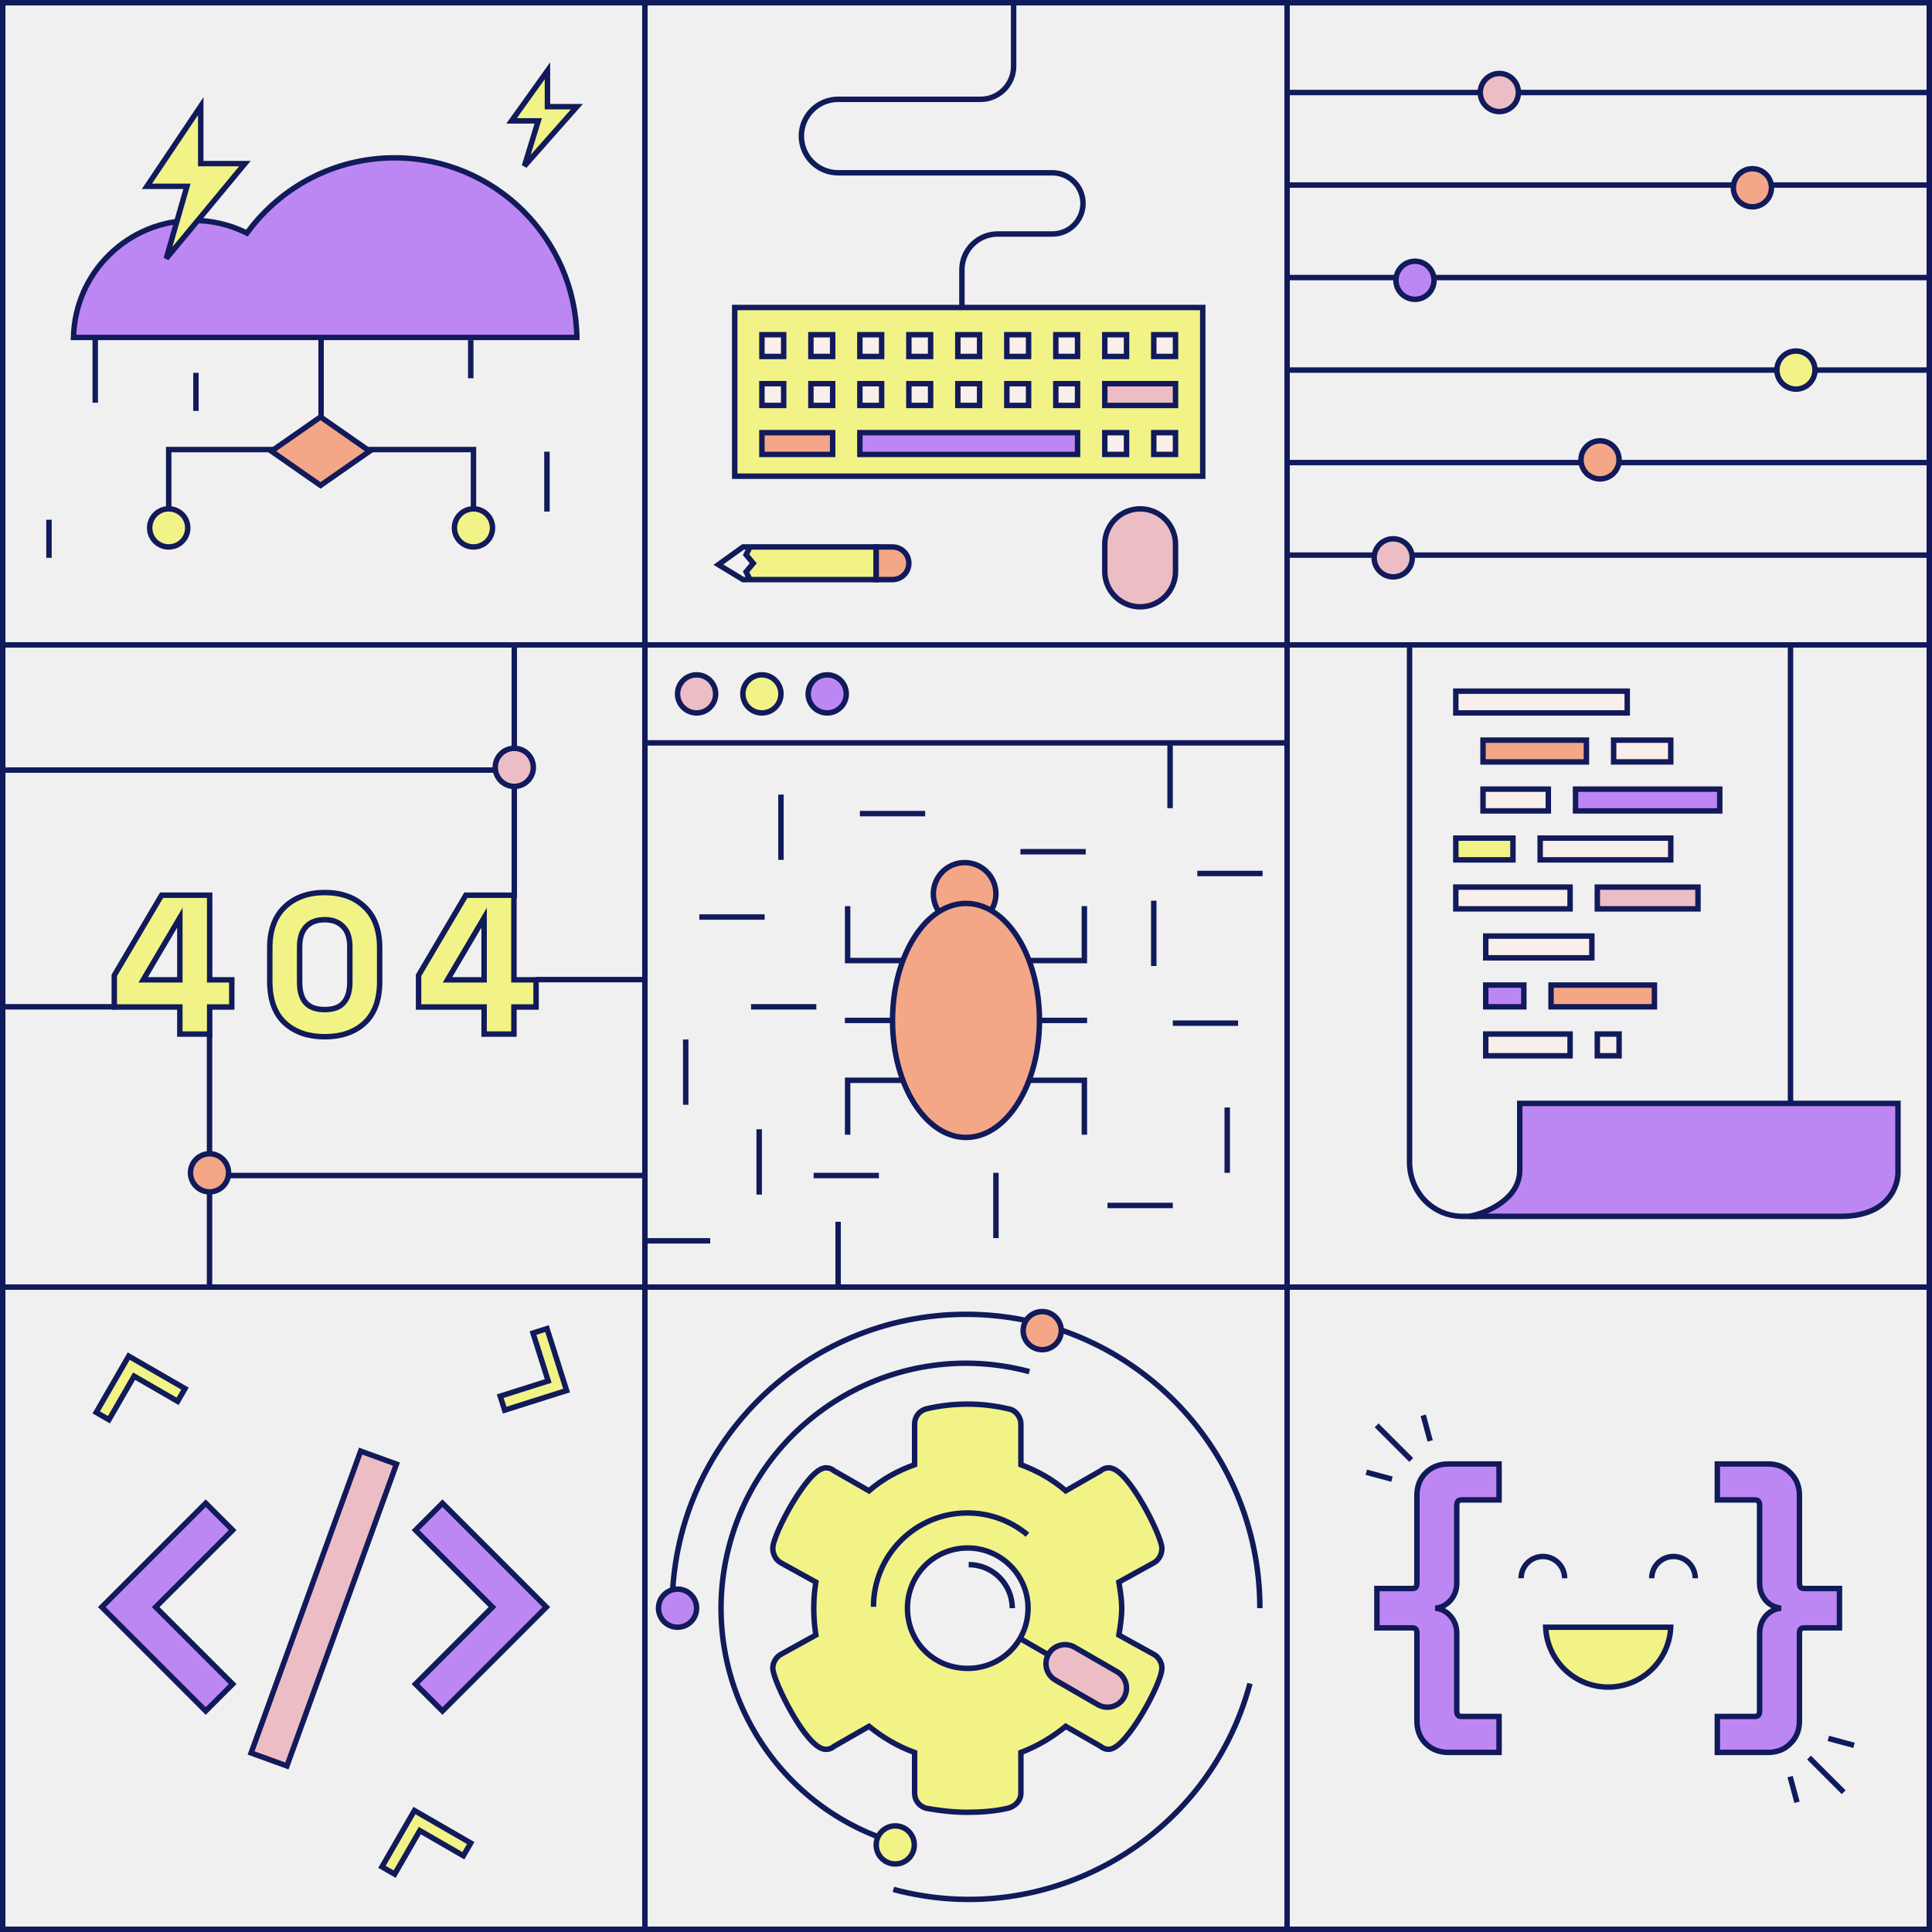
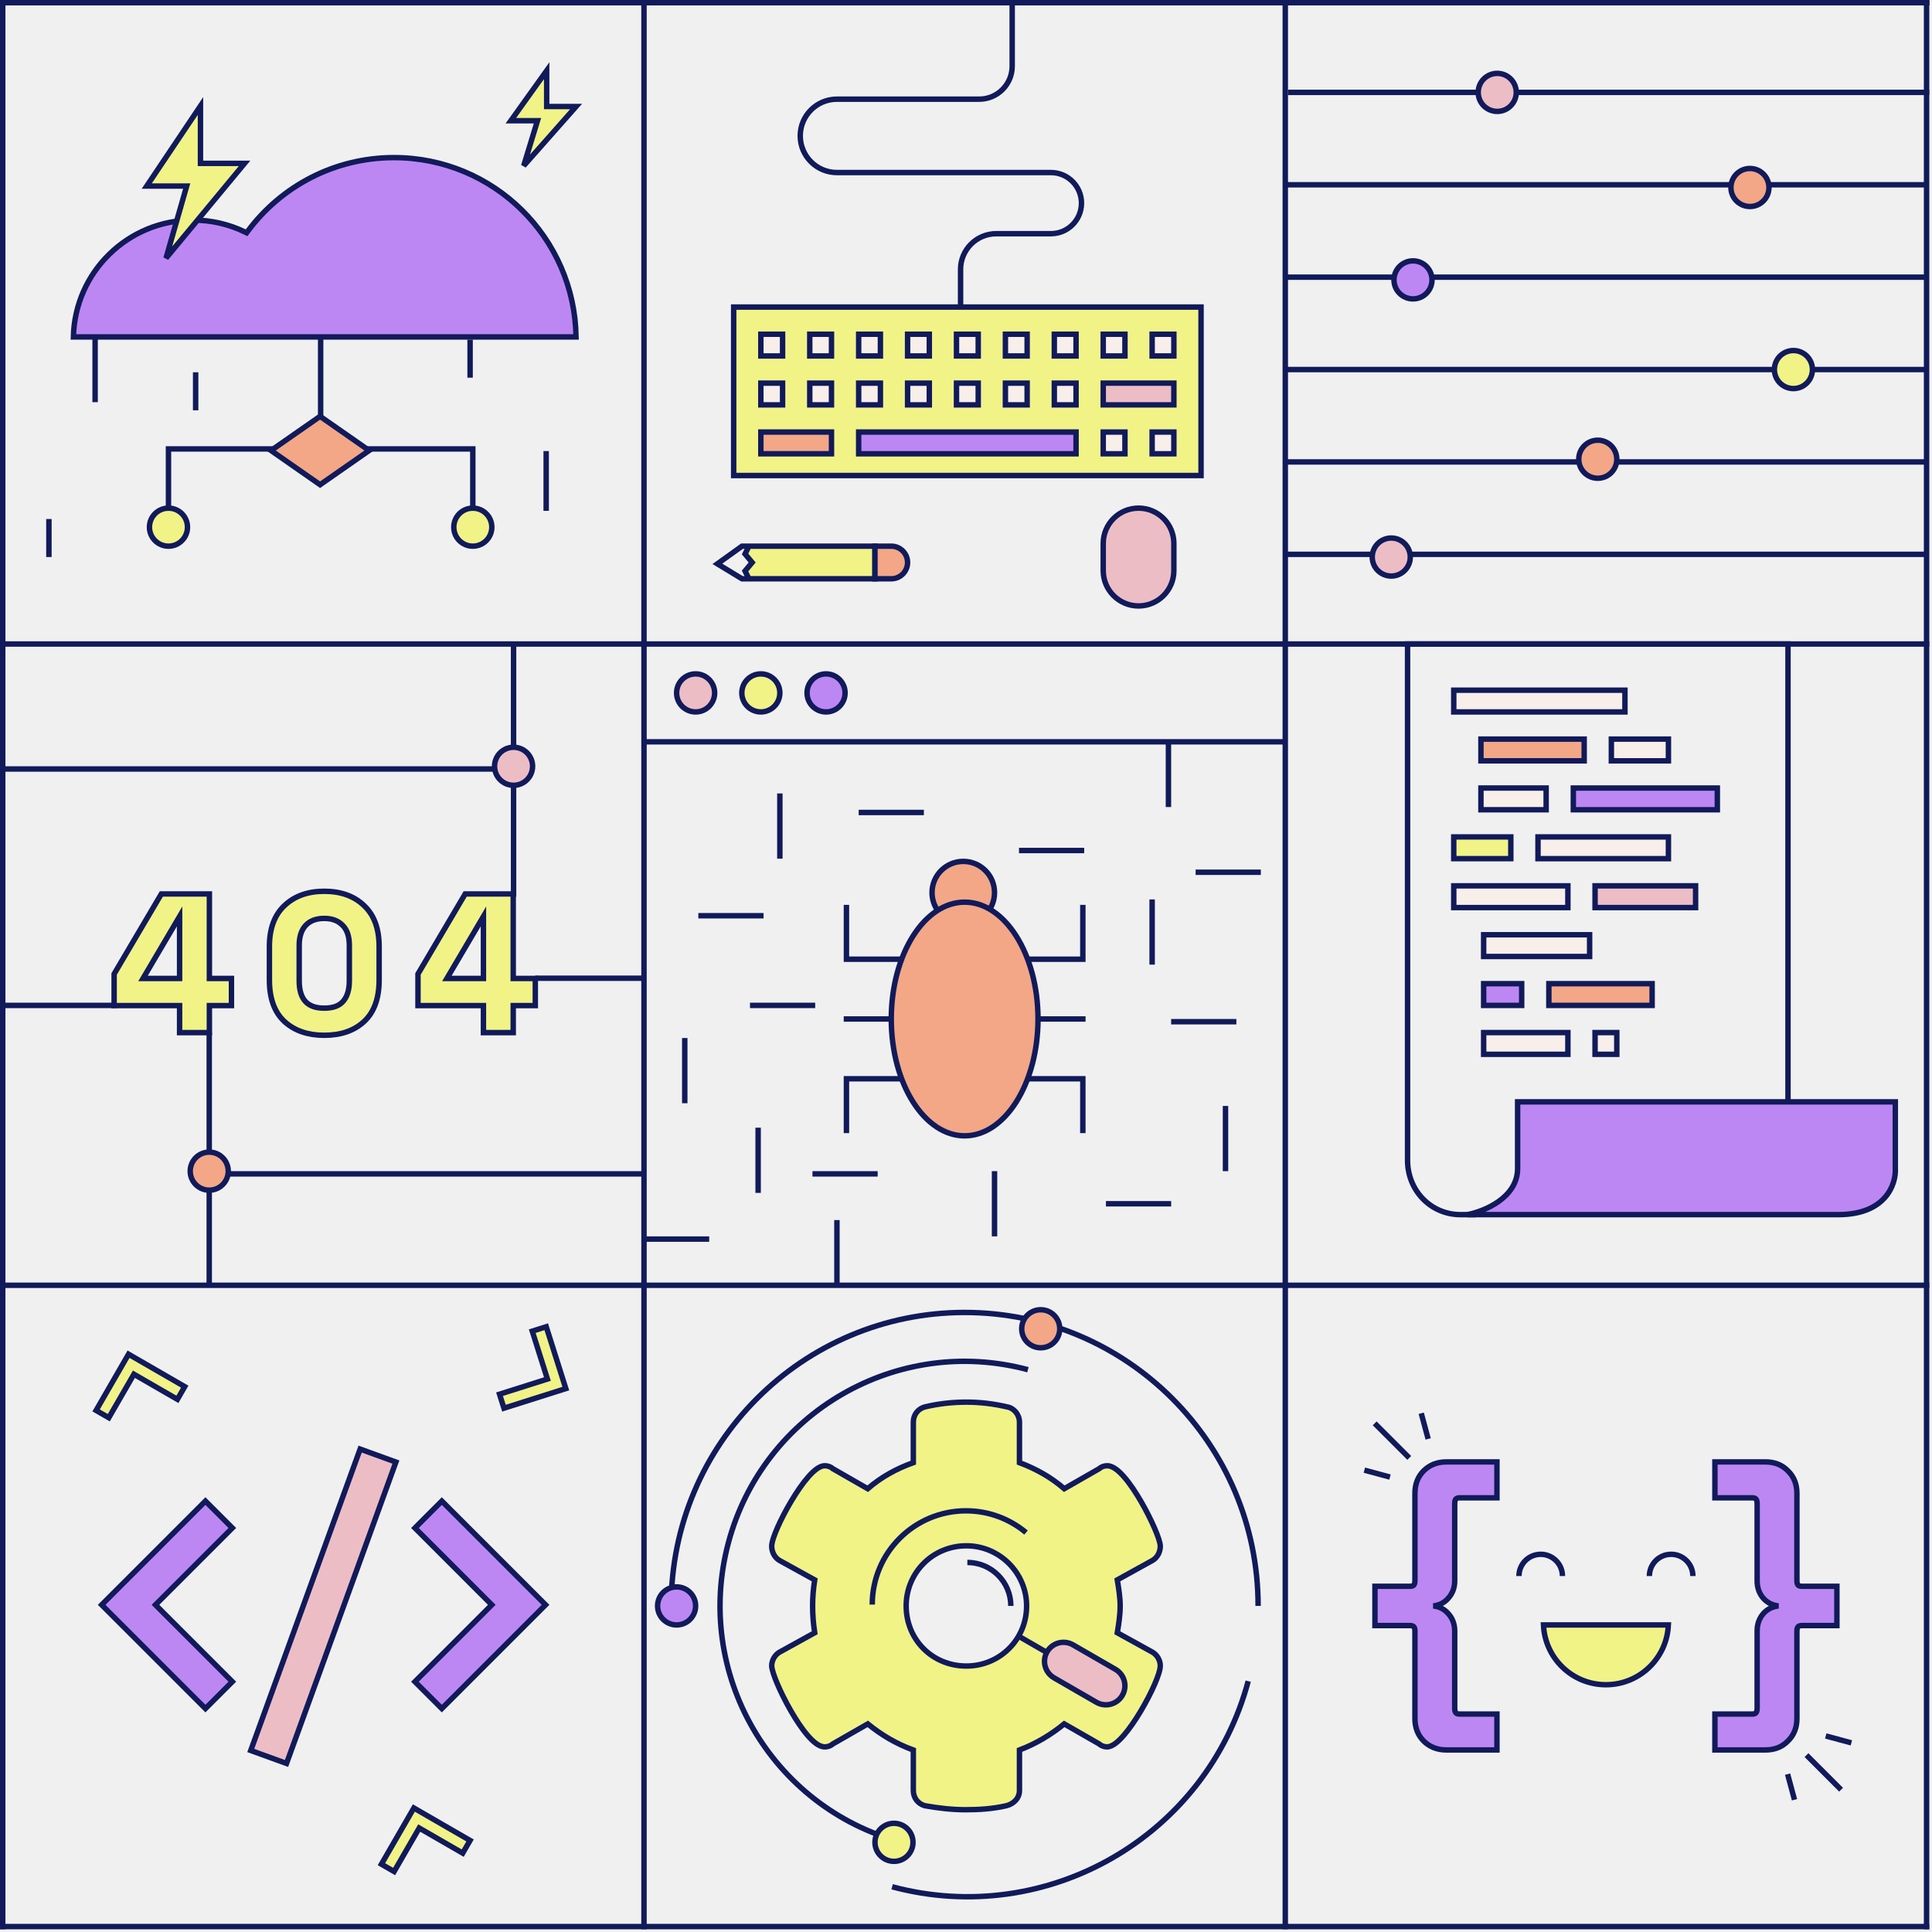
- <svg xmlns="http://www.w3.org/2000/svg" width="710" height="710" viewBox="0 0 710 710" fill="none">
+ <svg xmlns="http://www.w3.org/2000/svg" width="711" height="711" viewBox="0 0 711 711" fill="none">
  <path vector-effect="non-scaling-stroke" d="M356 575C364.837 575 372 582.163 372 591M331.706 677.933C283.694 665.069 255.202 615.718 268.067 567.706C280.931 519.694 330.282 491.202 378.294 504.067M247 591C247 531.353 295.353 483 355 483C414.647 483 463 531.353 463 591M459.354 618.694C444.059 675.775 385.387 709.649 328.306 694.354M321 590.5C321 571.446 336.446 556 355.5 556C363.905 556 371.607 559.005 377.592 564M386.134 608.644L374.876 602.144" stroke="#111A5A" stroke-width="2" />
  <path vector-effect="non-scaling-stroke" d="M473 68H709M474 34H710M473 204H709M473 102H709M473 136H709M473 170H709" stroke="#111A5A" stroke-width="2" />
  <path vector-effect="non-scaling-stroke" d="M276.268 207.64L276.802 207L276.268 206.36L274.187 203.862L275.618 201H322V213H275.618L274.187 210.138L276.268 207.64ZM48.78 506.6L40.037 521.743L35.366 519.046L47.305 498.366L67.985 510.305L65.288 514.977L50.146 506.234L49.28 505.734L48.78 506.6ZM153.78 673.6L145.037 688.742L140.366 686.046L152.305 665.366L172.985 677.305L170.288 681.977L155.146 673.234L154.28 672.734L153.78 673.6ZM201.156 506.553L195.878 489.884L201.02 488.255L208.229 511.02L185.464 518.229L183.836 513.086L200.505 507.808L201.458 507.506L201.156 506.553ZM270 113H442V175H270V113ZM535 308H556V316H535V308ZM287 255C287 258.866 283.866 262 280 262C276.134 262 273 258.866 273 255C273 251.134 276.134 248 280 248C283.866 248 287 251.134 287 255ZM69 194C69 197.866 65.866 201 62 201C58.134 201 55 197.866 55 194C55 190.134 58.134 187 62 187C65.866 187 69 190.134 69 194ZM667 136C667 139.866 663.866 143 660 143C656.134 143 653 139.866 653 136C653 132.134 656.134 129 660 129C663.866 129 667 132.134 667 136ZM613.979 598C613.455 610.239 603.367 620 591 620C578.633 620 568.545 610.239 568.021 598H613.979ZM174 201C170.134 201 167 197.866 167 194C167 190.134 170.134 187 174 187C177.866 187 181 190.134 181 194C181 197.866 177.866 201 174 201ZM336 678C336 681.866 332.866 685 329 685C325.134 685 322 681.866 322 678C322 674.134 325.134 671 329 671C332.866 671 336 674.134 336 678Z" fill="#F1F387" stroke="#111A5A" stroke-width="2" />
  <path vector-effect="non-scaling-stroke" d="M366 328.5C366 334.851 360.851 340 354.5 340C348.149 340 343 334.851 343 328.5C343 322.149 348.149 317 354.5 317C360.851 317 366 322.149 366 328.5Z" fill="#F3A787" stroke="#111A5A" stroke-width="2" />
  <mask id="path-5-inside-1" fill="white">
    <path vector-effect="non-scaling-stroke" d="M279 122H289V132H279V122Z" />
    <path vector-effect="non-scaling-stroke" d="M315 122H325V132H315V122Z" />
    <path vector-effect="non-scaling-stroke" d="M351 122H361V132H351V122Z" />
    <path vector-effect="non-scaling-stroke" d="M387 122H397V132H387V122Z" />
    <path vector-effect="non-scaling-stroke" d="M423 122H433V132H423V122Z" />
    <path vector-effect="non-scaling-stroke" d="M297 122H307V132H297V122Z" />
    <path vector-effect="non-scaling-stroke" d="M333 122H343V132H333V122Z" />
    <path vector-effect="non-scaling-stroke" d="M369 122H379V132H369V122Z" />
    <path vector-effect="non-scaling-stroke" d="M405 122H415V132H405V122Z" />
    <path vector-effect="non-scaling-stroke" d="M423 158H433V168H423V158Z" />
    <path vector-effect="non-scaling-stroke" d="M405 158H415V168H405V158Z" />
    <path vector-effect="non-scaling-stroke" d="M279 140H289V150H279V140Z" />
    <path vector-effect="non-scaling-stroke" d="M315 140H325V150H315V140Z" />
    <path vector-effect="non-scaling-stroke" d="M351 140H361V150H351V140Z" />
    <path vector-effect="non-scaling-stroke" d="M387 140H397V150H387V140Z" />
    <path vector-effect="non-scaling-stroke" d="M297 140H307V150H297V140Z" />
    <path vector-effect="non-scaling-stroke" d="M333 140H343V150H333V140Z" />
    <path vector-effect="non-scaling-stroke" d="M369 140H379V150H369V140Z" />
    <path vector-effect="non-scaling-stroke" d="M534 253H599V263H534V253Z" />
    <path vector-effect="non-scaling-stroke" d="M592 271H615V281H592V271Z" />
    <path vector-effect="non-scaling-stroke" d="M565 307H615V317H565V307Z" />
    <path vector-effect="non-scaling-stroke" d="M534 325H578V335H534V325Z" />
    <path vector-effect="non-scaling-stroke" d="M544 289H570V299H544V289Z" />
    <path vector-effect="non-scaling-stroke" d="M545 343H586V353H545V343Z" />
    <path vector-effect="non-scaling-stroke" d="M545 379H578V389H545V379Z" />
    <path vector-effect="non-scaling-stroke" d="M586 379H596V389H586V379Z" />
  </mask>
  <path vector-effect="non-scaling-stroke" d="M279 122H289V132H279V122Z" fill="#F8EEEA" />
  <path vector-effect="non-scaling-stroke" d="M315 122H325V132H315V122Z" fill="#F8EEEA" />
  <path vector-effect="non-scaling-stroke" d="M351 122H361V132H351V122Z" fill="#F8EEEA" />
  <path vector-effect="non-scaling-stroke" d="M387 122H397V132H387V122Z" fill="#F8EEEA" />
  <path vector-effect="non-scaling-stroke" d="M423 122H433V132H423V122Z" fill="#F8EEEA" />
  <path vector-effect="non-scaling-stroke" d="M297 122H307V132H297V122Z" fill="#F8EEEA" />
  <path vector-effect="non-scaling-stroke" d="M333 122H343V132H333V122Z" fill="#F8EEEA" />
  <path vector-effect="non-scaling-stroke" d="M369 122H379V132H369V122Z" fill="#F8EEEA" />
  <path vector-effect="non-scaling-stroke" d="M405 122H415V132H405V122Z" fill="#F8EEEA" />
  <path vector-effect="non-scaling-stroke" d="M423 158H433V168H423V158Z" fill="#F8EEEA" />
  <path vector-effect="non-scaling-stroke" d="M405 158H415V168H405V158Z" fill="#F8EEEA" />
  <path vector-effect="non-scaling-stroke" d="M279 140H289V150H279V140Z" fill="#F8EEEA" />
  <path vector-effect="non-scaling-stroke" d="M315 140H325V150H315V140Z" fill="#F8EEEA" />
  <path vector-effect="non-scaling-stroke" d="M351 140H361V150H351V140Z" fill="#F8EEEA" />
  <path vector-effect="non-scaling-stroke" d="M387 140H397V150H387V140Z" fill="#F8EEEA" />
  <path vector-effect="non-scaling-stroke" d="M297 140H307V150H297V140Z" fill="#F8EEEA" />
  <path vector-effect="non-scaling-stroke" d="M333 140H343V150H333V140Z" fill="#F8EEEA" />
  <path vector-effect="non-scaling-stroke" d="M369 140H379V150H369V140Z" fill="#F8EEEA" />
  <path vector-effect="non-scaling-stroke" d="M534 253H599V263H534V253Z" fill="#F8EEEA" />
  <path vector-effect="non-scaling-stroke" d="M592 271H615V281H592V271Z" fill="#F8EEEA" />
  <path vector-effect="non-scaling-stroke" d="M565 307H615V317H565V307Z" fill="#F8EEEA" />
  <path vector-effect="non-scaling-stroke" d="M534 325H578V335H534V325Z" fill="#F8EEEA" />
  <path vector-effect="non-scaling-stroke" d="M544 289H570V299H544V289Z" fill="#F8EEEA" />
  <path vector-effect="non-scaling-stroke" d="M545 343H586V353H545V343Z" fill="#F8EEEA" />
  <path vector-effect="non-scaling-stroke" d="M545 379H578V389H545V379Z" fill="#F8EEEA" />
  <path vector-effect="non-scaling-stroke" d="M586 379H596V389H586V379Z" fill="#F8EEEA" />
  <path vector-effect="non-scaling-stroke" d="M279 122H289V132H279V122Z" stroke="#111A5A" stroke-width="4" mask="url(#path-5-inside-1)" />
  <path vector-effect="non-scaling-stroke" d="M315 122H325V132H315V122Z" stroke="#111A5A" stroke-width="4" mask="url(#path-5-inside-1)" />
  <path vector-effect="non-scaling-stroke" d="M351 122H361V132H351V122Z" stroke="#111A5A" stroke-width="4" mask="url(#path-5-inside-1)" />
  <path vector-effect="non-scaling-stroke" d="M387 122H397V132H387V122Z" stroke="#111A5A" stroke-width="4" mask="url(#path-5-inside-1)" />
  <path vector-effect="non-scaling-stroke" d="M423 122H433V132H423V122Z" stroke="#111A5A" stroke-width="4" mask="url(#path-5-inside-1)" />
  <path vector-effect="non-scaling-stroke" d="M297 122H307V132H297V122Z" stroke="#111A5A" stroke-width="4" mask="url(#path-5-inside-1)" />
  <path vector-effect="non-scaling-stroke" d="M333 122H343V132H333V122Z" stroke="#111A5A" stroke-width="4" mask="url(#path-5-inside-1)" />
  <path vector-effect="non-scaling-stroke" d="M369 122H379V132H369V122Z" stroke="#111A5A" stroke-width="4" mask="url(#path-5-inside-1)" />
  <path vector-effect="non-scaling-stroke" d="M405 122H415V132H405V122Z" stroke="#111A5A" stroke-width="4" mask="url(#path-5-inside-1)" />
  <path vector-effect="non-scaling-stroke" d="M423 158H433V168H423V158Z" stroke="#111A5A" stroke-width="4" mask="url(#path-5-inside-1)" />
  <path vector-effect="non-scaling-stroke" d="M405 158H415V168H405V158Z" stroke="#111A5A" stroke-width="4" mask="url(#path-5-inside-1)" />
  <path vector-effect="non-scaling-stroke" d="M279 140H289V150H279V140Z" stroke="#111A5A" stroke-width="4" mask="url(#path-5-inside-1)" />
  <path vector-effect="non-scaling-stroke" d="M315 140H325V150H315V140Z" stroke="#111A5A" stroke-width="4" mask="url(#path-5-inside-1)" />
  <path vector-effect="non-scaling-stroke" d="M351 140H361V150H351V140Z" stroke="#111A5A" stroke-width="4" mask="url(#path-5-inside-1)" />
  <path vector-effect="non-scaling-stroke" d="M387 140H397V150H387V140Z" stroke="#111A5A" stroke-width="4" mask="url(#path-5-inside-1)" />
  <path vector-effect="non-scaling-stroke" d="M297 140H307V150H297V140Z" stroke="#111A5A" stroke-width="4" mask="url(#path-5-inside-1)" />
  <path vector-effect="non-scaling-stroke" d="M333 140H343V150H333V140Z" stroke="#111A5A" stroke-width="4" mask="url(#path-5-inside-1)" />
  <path vector-effect="non-scaling-stroke" d="M369 140H379V150H369V140Z" stroke="#111A5A" stroke-width="4" mask="url(#path-5-inside-1)" />
  <path vector-effect="non-scaling-stroke" d="M534 253H599V263H534V253Z" stroke="#111A5A" stroke-width="4" mask="url(#path-5-inside-1)" />
  <path vector-effect="non-scaling-stroke" d="M592 271H615V281H592V271Z" stroke="#111A5A" stroke-width="4" mask="url(#path-5-inside-1)" />
  <path vector-effect="non-scaling-stroke" d="M565 307H615V317H565V307Z" stroke="#111A5A" stroke-width="4" mask="url(#path-5-inside-1)" />
  <path vector-effect="non-scaling-stroke" d="M534 325H578V335H534V325Z" stroke="#111A5A" stroke-width="4" mask="url(#path-5-inside-1)" />
  <path vector-effect="non-scaling-stroke" d="M544 289H570V299H544V289Z" stroke="#111A5A" stroke-width="4" mask="url(#path-5-inside-1)" />
  <path vector-effect="non-scaling-stroke" d="M545 343H586V353H545V343Z" stroke="#111A5A" stroke-width="4" mask="url(#path-5-inside-1)" />
  <path vector-effect="non-scaling-stroke" d="M545 379H578V389H545V379Z" stroke="#111A5A" stroke-width="4" mask="url(#path-5-inside-1)" />
  <path vector-effect="non-scaling-stroke" d="M586 379H596V389H586V379Z" stroke="#111A5A" stroke-width="4" mask="url(#path-5-inside-1)" />
  <path vector-effect="non-scaling-stroke" d="M35 148L35 124M72 151V137M18 205L18 191M173 139V125M201 188V166M118 124V165.212M118 165.212H62V188M118 165.212H174V188" stroke="#111A5A" stroke-width="2" />
  <path vector-effect="non-scaling-stroke" d="M353.5 113.5V99.141C353.5 91.884 359.384 86 366.642 86H386.75C392.963 86 398 80.963 398 74.75C398 68.537 392.963 63.5 386.75 63.5H308C300.544 63.5 294.5 57.456 294.5 50C294.5 42.544 300.544 36.5 308 36.5H360.352C367.061 36.5 372.5 31.061 372.5 24.352V1.5M474 1H710M237 273H473M543 447H537.5C526.454 447 518 438.046 518 427V237H658V405.5M43 370H1M187 283H0M237 432H77M77 432V380M77 432L77 473M237 360H197M189 237V330M275 201H273.059L264 207.5L273.059 213H275" stroke="#111A5A" stroke-width="2" />
  <path vector-effect="non-scaling-stroke" d="M518.627 536.535L505.899 523.807M525.58 529.534L523.036 520.104M511.534 543.58L502.104 541.036" stroke="#111A5A" stroke-width="2" />
  <path vector-effect="non-scaling-stroke" d="M664.807 645.899L677.535 658.627M657.854 652.9L660.398 662.331M671.9 638.854L681.331 641.398" stroke="#111A5A" stroke-width="2" />
  <path vector-effect="non-scaling-stroke" d="M287 316V292M281 337H257M300 370H276M340 299L316 299M399 313L375 313M430 297V273M424 355V331M455 376H431M431 443H407M323 432H299M261 456H237M252 406V382M366 455V431M308 473V449M279 439V415M451 431V407M464 321L440 321M331.5 353H311.5V333M328 375H310.5M311.5 417V397H331.5M378.5 397H398.5V417M382 375H399.5M398.5 333L398.5 353H378.5" stroke="#111A5A" stroke-width="2" />
  <path vector-effect="non-scaling-stroke" d="M559 580C559 575.582 562.582 572 567 572C571.418 572 575 575.582 575 580M607 580C607 575.582 610.582 572 615 572C619.418 572 623 575.582 623 580" stroke="#111A5A" stroke-width="2" />
  <path vector-effect="non-scaling-stroke" d="M587 326H624V334H587V326ZM406 141H432V149H406V141ZM432 200V210C432 217.18 426.18 223 419 223C411.82 223 406 217.18 406 210V200C406 192.82 411.82 187 419 187C426.18 187 432 192.82 432 200ZM519 205C519 208.866 515.866 212 512 212C508.134 212 505 208.866 505 205C505 201.134 508.134 198 512 198C515.866 198 519 201.134 519 205ZM263 255C263 258.866 259.866 262 256 262C252.134 262 249 258.866 249 255C249 251.134 252.134 248 256 248C259.866 248 263 251.134 263 255ZM558 34C558 37.866 554.866 41 551 41C547.134 41 544 37.866 544 34C544 30.134 547.134 27 551 27C554.866 27 558 30.134 558 34ZM196 282C196 285.866 192.866 289 189 289C185.134 289 182 285.866 182 282C182 278.134 185.134 275 189 275C192.866 275 196 278.134 196 282ZM92.281 644.202L132.537 533.281L145.698 538.057L105.441 648.978L92.281 644.202ZM394.892 605.33L410.481 614.33C413.829 616.263 414.976 620.544 413.043 623.892C411.11 627.24 406.829 628.388 403.481 626.455L387.892 617.455C384.544 615.522 383.397 611.24 385.33 607.892C387.263 604.544 391.544 603.397 394.892 605.33Z" fill="#EDBDC6" stroke="#111A5A" stroke-width="2" />
  <path vector-effect="non-scaling-stroke" d="M322 201H328C331.314 201 334 203.686 334 207C334 210.314 331.314 213 328 213H322V201ZM280 159H306V167H280V159ZM570 362H608V370H570V362ZM545 272H583V280H545V272ZM595 169C595 172.866 591.866 176 588 176C584.134 176 581 172.866 581 169C581 165.134 584.134 162 588 162C591.866 162 595 165.134 595 169ZM382 375C382 386.989 378.906 397.797 373.955 405.576C368.998 413.367 362.272 418 355 418C347.728 418 341.002 413.367 336.045 405.576C331.094 397.797 328 386.989 328 375C328 363.011 331.094 352.203 336.045 344.424C341.002 336.633 347.728 332 355 332C362.272 332 368.998 336.633 373.955 344.424C378.906 352.203 382 363.011 382 375ZM651 69C651 72.866 647.866 76 644 76C640.134 76 637 72.866 637 69C637 65.134 640.134 62 644 62C647.866 62 651 65.134 651 69ZM117.799 178.379L99.749 165.799L117.799 153.219L135.849 165.799L117.799 178.379ZM84 431C84 434.866 80.866 438 77 438C73.134 438 70 434.866 70 431C70 427.134 73.134 424 77 424C80.866 424 84 427.134 84 431ZM390 489C390 492.866 386.866 496 383 496C379.134 496 376 492.866 376 489C376 485.134 379.134 482 383 482C386.866 482 390 485.134 390 489Z" fill="#F3A787" stroke="#111A5A" stroke-width="2" />
  <path vector-effect="non-scaling-stroke" d="M66.091 379.019V380.019H67.091H76.056H77.056V379.019V370.071H84.18H85.18V369.071V361.085V360.085H84.18H77.056V329.981V328.981H76.056H59.948H59.377L59.087 329.473L42.139 358.195L42 358.43V358.703V369.071V370.071H43H66.091V379.019ZM104.722 375.972L104.727 375.977C108.452 379.355 113.356 381 119.336 381C125.359 381 130.267 379.357 133.949 375.972L133.949 375.972C137.723 372.499 139.525 367.33 139.525 360.665V348.335C139.525 341.848 137.719 336.761 133.96 333.248C130.28 329.719 125.367 328 119.336 328C113.346 328 108.437 329.721 104.714 333.245C100.953 336.758 99.147 341.847 99.147 348.335V360.665C99.147 367.33 100.948 372.499 104.722 375.972ZM126.288 368.482L126.288 368.482L126.279 368.492C124.9 370.107 122.664 371.014 119.336 371.014C116.103 371.014 113.856 370.143 112.402 368.568C110.933 366.979 110.111 364.499 110.111 360.945V347.915C110.111 344.63 110.951 342.219 112.501 340.543C114.093 338.872 116.326 337.986 119.336 337.986C122.252 337.986 124.447 338.849 126.043 340.486L126.052 340.496L126.061 340.504C127.672 342.075 128.56 344.484 128.56 347.915V360.945C128.56 364.347 127.755 366.81 126.288 368.482ZM177.912 379.019V380.019H178.912H187.876H188.876V379.019V370.071H196H197V369.071V361.085V360.085H196H188.876V329.981V328.981H187.876H171.769H171.197L170.907 329.473L153.959 358.195L153.821 358.43V358.703V369.071V370.071H154.821H177.912V379.019ZM424.198 608.064L424.183 608.055L424.167 608.047L411.179 600.873C411.716 597.639 412.234 594.326 412.234 591C412.234 587.942 411.716 584.644 411.179 581.416L424.167 574.243L424.183 574.234L424.198 574.225C425.988 573.152 427 571.066 427 569.031C427 568.351 426.761 567.39 426.416 566.33C426.058 565.232 425.546 563.91 424.919 562.456C423.663 559.547 421.927 556.062 419.99 552.705C418.057 549.355 415.904 546.098 413.811 543.664C412.765 542.449 411.71 541.41 410.68 540.667C409.668 539.936 408.573 539.414 407.47 539.414C406.448 539.414 405.353 539.737 404.551 540.474L391.668 547.864C386.671 543.555 381.167 540.517 375.175 538.272V523.359C375.175 520.608 373.137 518.14 370.599 517.751C365.617 516.584 360.632 516 355.645 516C350.356 516 345.358 516.587 340.361 517.761L340.338 517.766L340.315 517.773C337.879 518.468 336.115 520.58 336.115 523.359V538.261C329.858 540.509 324.336 543.549 319.332 547.864L306.449 540.474C305.647 539.737 304.552 539.414 303.53 539.414C302.489 539.414 301.444 539.933 300.482 540.634C299.497 541.352 298.469 542.357 297.439 543.537C295.375 545.898 293.205 549.07 291.235 552.367C289.262 555.669 287.469 559.129 286.166 562.083C285.515 563.56 284.98 564.923 284.607 566.085C284.242 567.219 284 568.252 284 569.031C284 571.066 285.012 573.152 286.802 574.225L286.817 574.234L286.833 574.243L299.824 581.418C299.312 584.668 299.055 587.706 299.055 591C299.055 594.291 299.312 597.582 299.825 600.871L286.833 608.047L286.817 608.055L286.802 608.064C285.038 609.121 284 611.191 284 612.969C284 613.678 284.235 614.665 284.582 615.758C284.939 616.885 285.452 618.231 286.079 619.706C287.335 622.657 289.072 626.171 291.009 629.546C292.943 632.915 295.095 636.181 297.189 638.62C298.234 639.837 299.289 640.878 300.319 641.621C301.332 642.353 302.427 642.875 303.53 642.875C304.552 642.875 305.647 642.552 306.449 641.815L319.352 634.414C324.328 638.468 329.837 641.755 336.115 644.027V658.93C336.115 661.709 337.879 663.821 340.315 664.516L340.365 664.531L340.416 664.54C345.373 665.413 350.356 666 355.355 666C360.021 666 365.32 665.71 370.35 664.528L370.363 664.525C372.995 663.868 375.175 661.823 375.175 658.93V644.016C381.187 641.746 386.678 638.463 391.648 634.414L404.551 641.815C405.353 642.552 406.448 642.875 407.47 642.875H407.495L407.52 642.874C408.543 642.823 409.572 642.282 410.53 641.563C411.51 640.826 412.535 639.811 413.564 638.623C415.625 636.246 417.794 633.075 419.765 629.778C421.738 626.476 423.531 623.015 424.835 620.041C425.486 618.555 426.021 617.177 426.395 615.994C426.761 614.835 427 613.779 427 612.969C427 611.191 425.962 609.121 424.198 608.064ZM66.091 337.253V360.085H52.634L66.091 337.253ZM177.912 337.253V360.085H164.454L177.912 337.253ZM355.645 613.125C343.167 613.125 333.483 603.454 333.483 591C333.483 578.827 343.175 568.875 355.645 568.875C367.833 568.875 377.807 578.835 377.807 591C377.807 603.446 367.841 613.125 355.645 613.125Z" fill="#F1F387" stroke="#111A5A" stroke-width="2" />
  <path vector-effect="non-scaling-stroke" d="M321 590.5C321 571.446 336.446 556 355.5 556C363.905 556 371.607 559.005 377.592 564M386.134 608.644L374.876 602.144" stroke="#111A5A" stroke-width="2" />
  <path vector-effect="non-scaling-stroke" d="M387.892 617.455C384.544 615.522 383.397 611.24 385.33 607.892C387.263 604.544 391.544 603.397 394.892 605.33L410.481 614.33C413.829 616.263 414.976 620.544 413.043 623.892C411.11 627.24 406.829 628.388 403.481 626.455L387.892 617.455Z" fill="#EDBDC6" stroke="#111A5A" stroke-width="2" />
  <path vector-effect="non-scaling-stroke" d="M697.5 405.5H558.5V430C558.5 440.8 546.167 445.833 540 447H676.5C694.1 447 697.833 435.667 697.5 430V405.5Z" fill="#BD87F3" stroke="#111A5A" stroke-width="2" />
  <path vector-effect="non-scaling-stroke" d="M506 597.228V598.228H507H518.915C519.673 598.228 520.064 598.428 520.28 598.661C520.509 598.907 520.712 599.371 520.712 600.238V632.413C520.712 635.752 521.758 638.545 523.905 640.696C526.115 642.91 528.934 644 532.28 644H549.893H550.893V643V631.79V630.79H549.893H537.149C536.4 630.79 536.014 630.587 535.795 630.344C535.558 630.08 535.352 629.585 535.352 628.677V600.238C535.352 597.651 534.509 595.429 532.804 593.639C531.402 592.105 529.61 591.236 527.491 591C529.61 590.764 531.402 589.895 532.804 588.361C534.509 586.571 535.352 584.349 535.352 581.762V553.323C535.352 552.415 535.558 551.92 535.795 551.656C536.014 551.413 536.4 551.21 537.149 551.21H549.893H550.893V550.21V539V538H549.893H532.28C528.934 538 526.115 539.09 523.905 541.304C521.758 543.455 520.712 546.248 520.712 549.587V581.762C520.712 582.629 520.509 583.093 520.28 583.339C520.064 583.572 519.673 583.772 518.915 583.772H507H506V584.772V597.228ZM631.107 643V644H632.107H649.72C653.059 644 655.848 642.914 657.992 640.696C660.205 638.549 661.288 635.757 661.288 632.413V600.238C661.288 599.371 661.491 598.907 661.72 598.661C661.936 598.428 662.327 598.228 663.085 598.228H675H676V597.228V584.772V583.772H675H663.085C662.327 583.772 661.936 583.572 661.72 583.339C661.491 583.093 661.288 582.629 661.288 581.762V549.587C661.288 546.243 660.205 543.451 657.992 541.304C655.848 539.086 653.059 538 649.72 538H632.107H631.107V539V550.21V551.21H632.107H644.851C645.6 551.21 645.986 551.413 646.205 551.656C646.442 551.92 646.648 552.415 646.648 553.323V581.762C646.648 584.339 647.45 586.559 649.085 588.352L649.093 588.361L649.101 588.369C650.557 589.894 652.377 590.764 654.506 591C652.377 591.236 650.557 592.106 649.101 593.631L649.093 593.639L649.085 593.648C647.45 595.441 646.648 597.661 646.648 600.238V628.677C646.648 629.585 646.442 630.08 646.205 630.344C645.986 630.587 645.6 630.79 644.851 630.79H632.107H631.107V631.79V643Z" fill="#BD87F3" stroke="#111A5A" stroke-width="2" />
  <path vector-effect="non-scaling-stroke" d="M90.009 85.306L90.751 85.663L91.243 85.002C103.459 68.612 122.99 58 145 58C181.669 58 211.458 87.458 211.993 124H27.011C27.543 100.161 47.034 81 71 81C77.81 81 84.257 82.546 90.009 85.306ZM57.92 591.305L85.498 618.882L75.598 628.782L37.414 590.598L75.598 552.414L85.498 562.314L57.92 589.891L57.213 590.598L57.92 591.305ZM180.276 589.891L152.698 562.314L162.598 552.414L200.782 590.598L162.598 628.782L152.698 618.882L180.276 591.305L180.983 590.598L180.276 589.891ZM316 159H396V167H316V159ZM546 362H560V370H546V362ZM579 290H632V298H579V290ZM311 255C311 258.866 307.866 262 304 262C300.134 262 297 258.866 297 255C297 251.134 300.134 248 304 248C307.866 248 311 251.134 311 255ZM527 103C527 106.866 523.866 110 520 110C516.134 110 513 106.866 513 103C513 99.134 516.134 96 520 96C523.866 96 527 99.134 527 103ZM256 591C256 594.866 252.866 598 249 598C245.134 598 242 594.866 242 591C242 587.134 245.134 584 249 584C252.866 584 256 587.134 256 591Z" fill="#BD87F3" stroke="#111A5A" stroke-width="2" />
  <path vector-effect="non-scaling-stroke" d="M54 68.474L73.775 39V60.123H90L61.099 95L68.704 68.474H54Z" fill="#F1F387" />
  <path vector-effect="non-scaling-stroke" d="M188 44.421L201.183 26V39.202H212L192.732 61L197.803 44.421H188Z" fill="#F1F387" />
  <path vector-effect="non-scaling-stroke" d="M54 68.474L73.775 39V60.123H90L61.099 95L68.704 68.474H54Z" stroke="#111A5A" stroke-width="2" />
  <path vector-effect="non-scaling-stroke" d="M188 44.421L201.183 26V39.202H212L192.732 61L197.803 44.421H188Z" stroke="#111A5A" stroke-width="2" />
  <path vector-effect="non-scaling-stroke" d="M237 0L237 710M473 0L473 710M710 237L1.03159e-05 237M710 473L0 473" stroke="#111A5A" stroke-width="2" />
  <path vector-effect="non-scaling-stroke" d="M0 1H710M0 709H710" stroke="#111A5A" stroke-width="2" />
  <path vector-effect="non-scaling-stroke" d="M709 0L709 710M1 -3.09477e-05L1 710" stroke="#111A5A" stroke-width="2" />
</svg>
